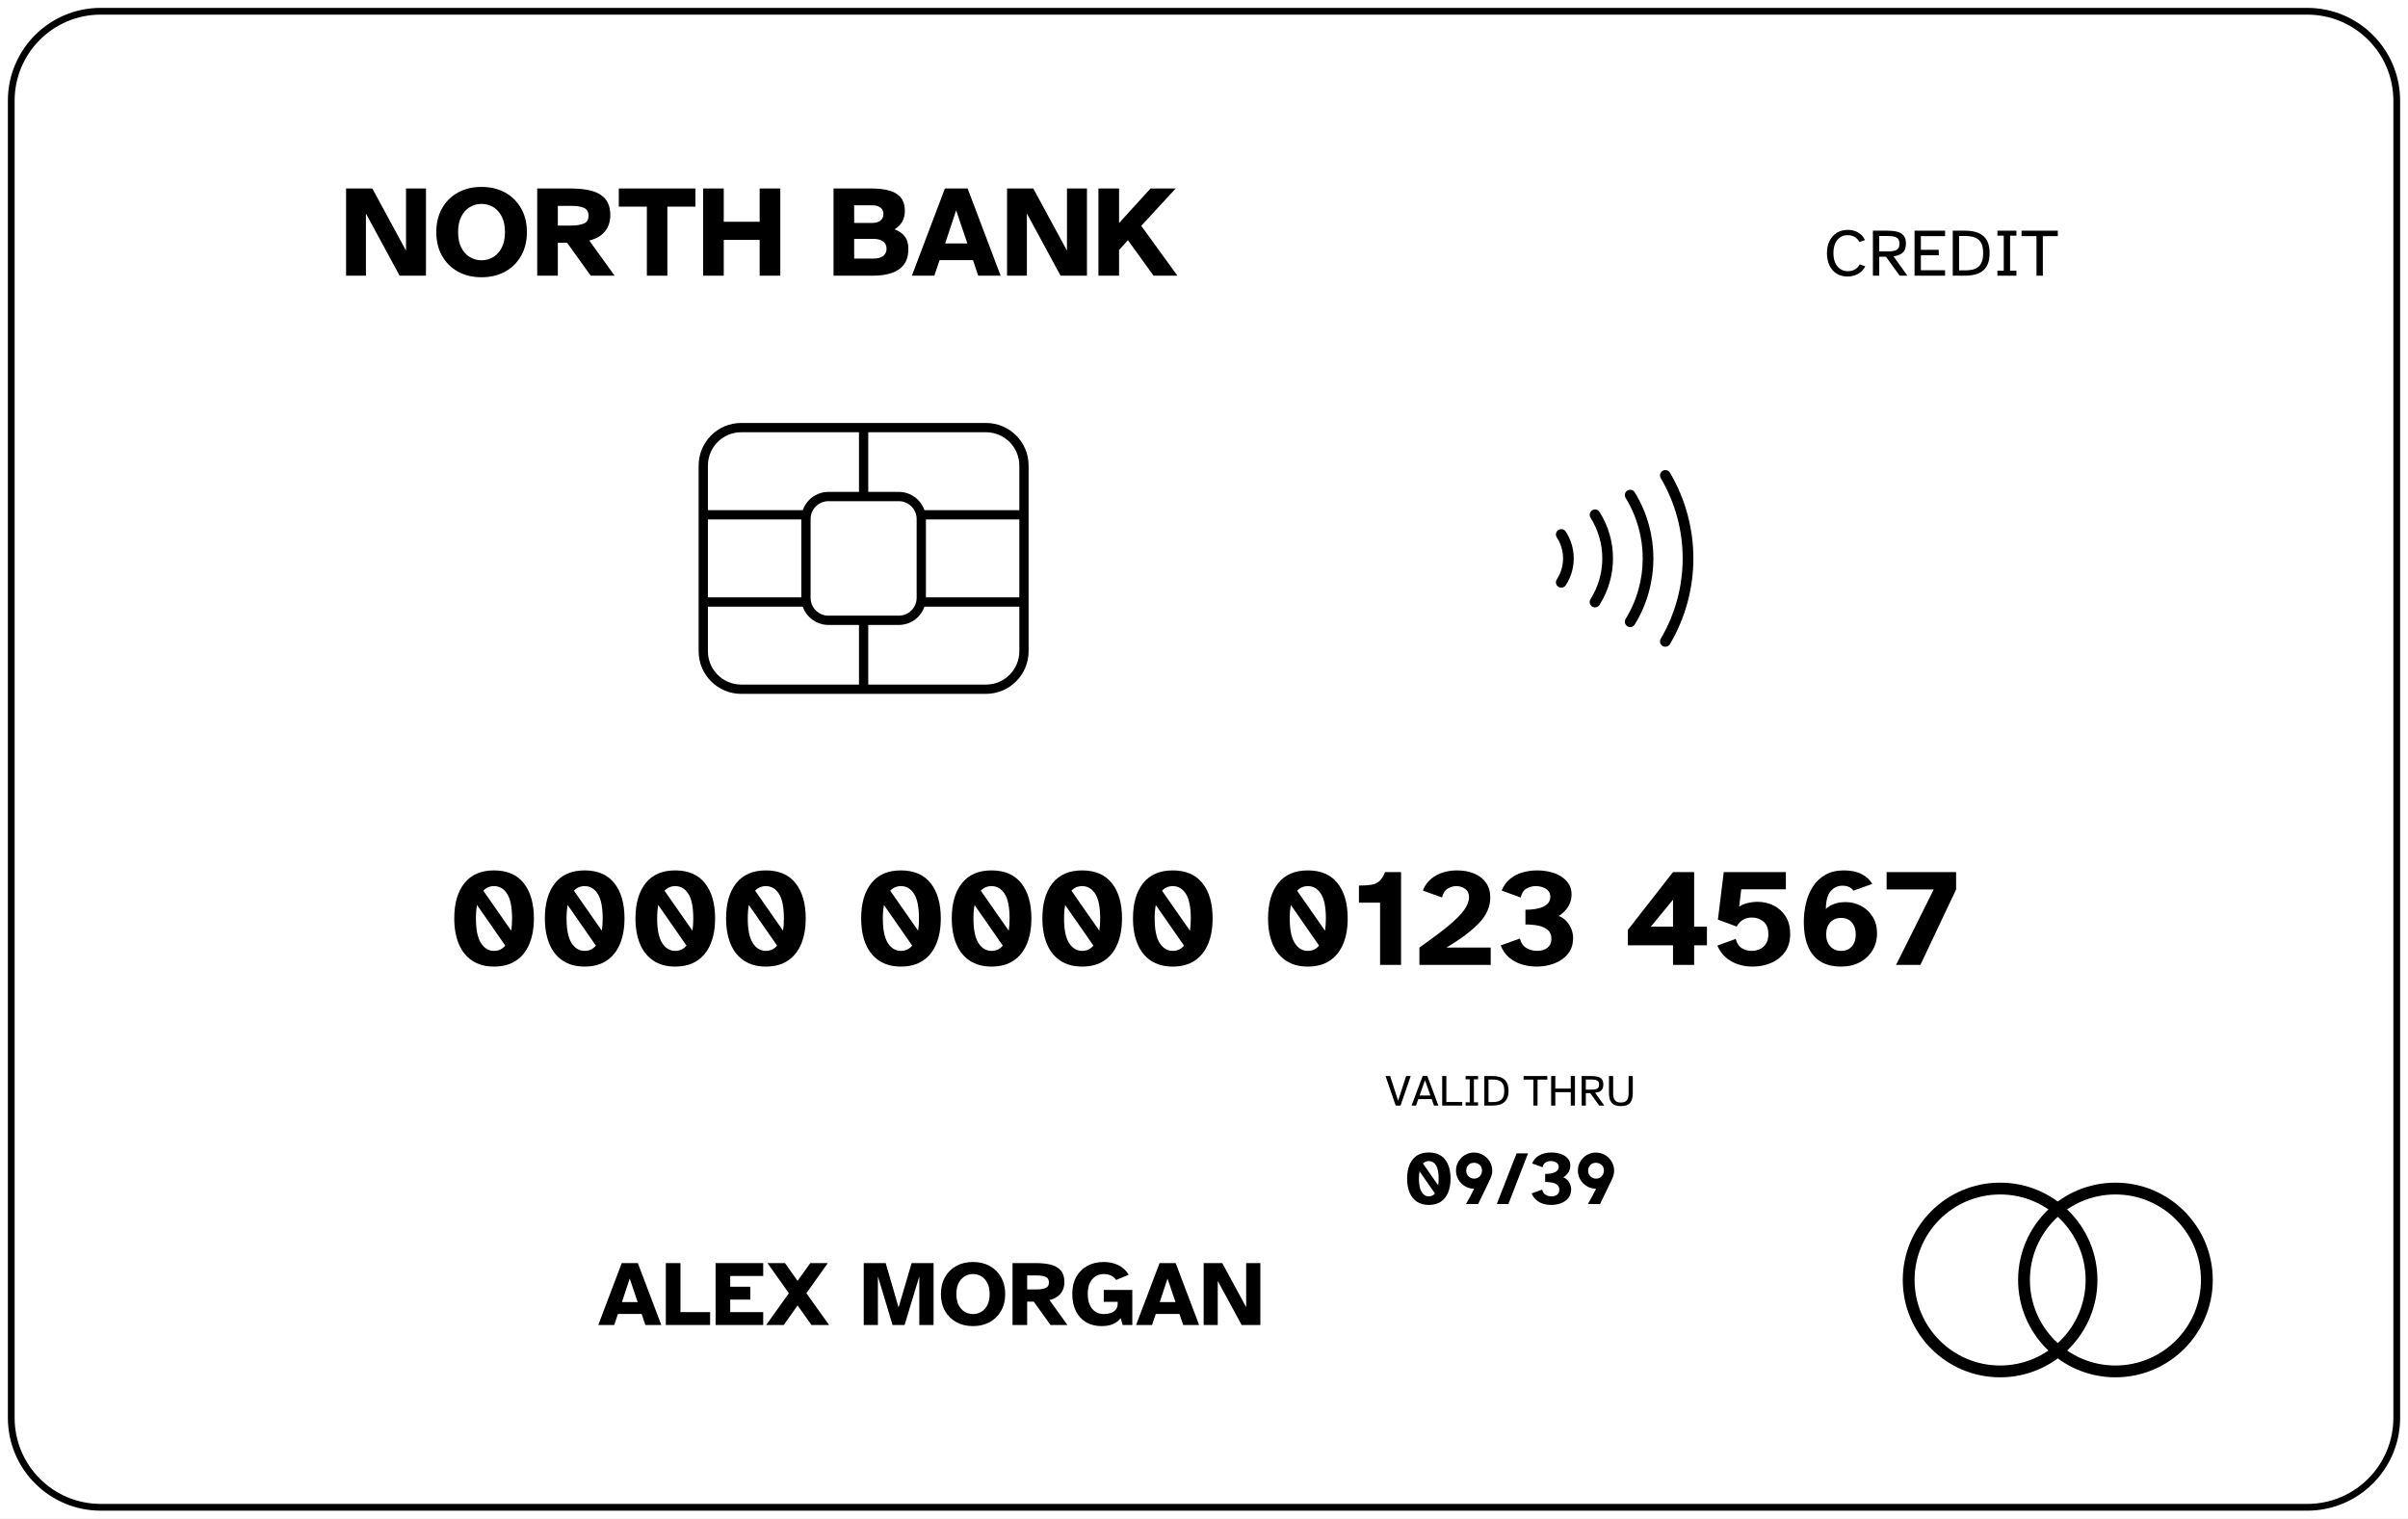
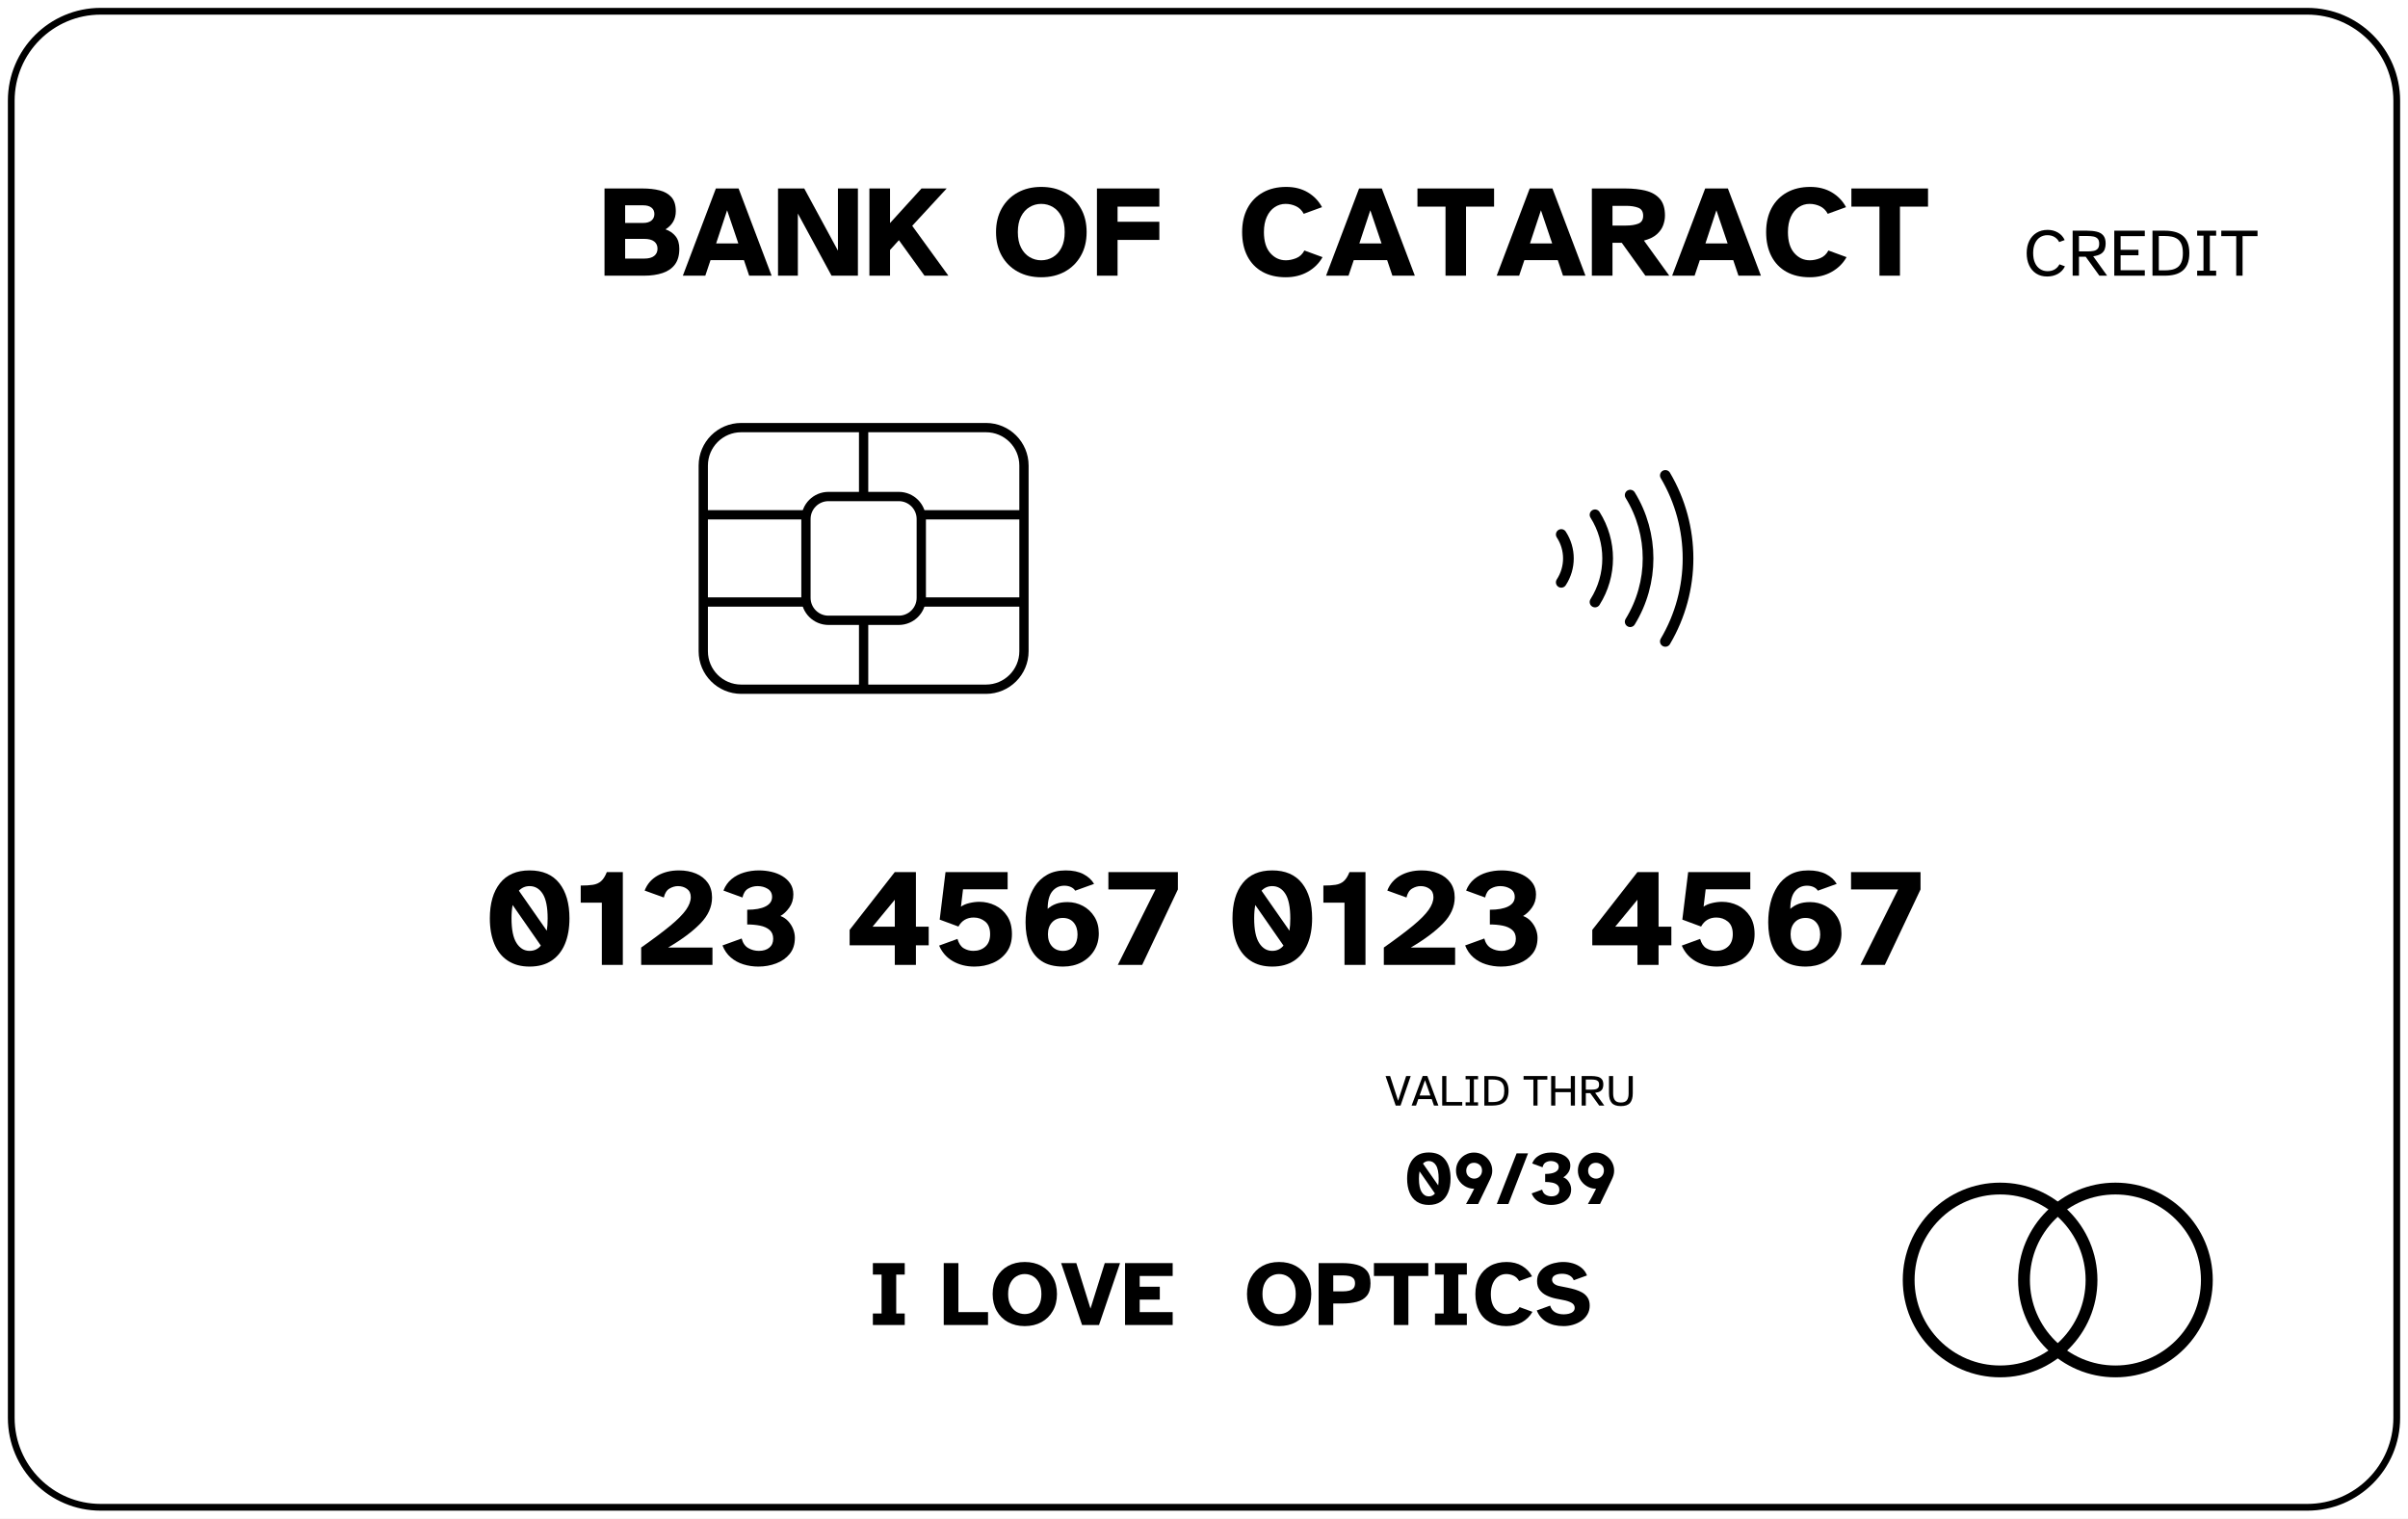
<svg xmlns="http://www.w3.org/2000/svg" width="856" height="539.8" viewBox="0 0 85.6 53.98" fill="#000">
  <rect width="85.6" height="53.98" fill="#fff" />
  <rect x=".4" y=".4" width="84.8" height="53.18" rx="3.18" fill="none" stroke="#000" stroke-width=".24" />
-   <path transform="translate(12.09865 9.8) scale(0.00464072 -0.00464072)" d="M44 0V668H245L503 192V668H656V0H454L196 476V0Z" />
-   <path transform="translate(15.34716 9.8) scale(0.00464072 -0.00464072)" d="M381 -12Q279 -12 201.0 31.0Q123 74 79.0 152.0Q35 230 35 334Q35 438 79.0 516.0Q123 594 201.0 637.0Q279 680 381 680Q484 680 562.0 637.0Q640 594 684.5 516.0Q729 438 729 334Q729 230 684.5 152.0Q640 74 562.0 31.0Q484 -12 381 -12ZM381 118Q430 118 471.0 142.5Q512 167 536.5 215.0Q561 263 561 334Q561 405 536.5 453.0Q512 501 471.0 525.5Q430 550 381 550Q333 550 292.0 525.5Q251 501 226.5 453.0Q202 405 202 334Q202 263 226.5 215.0Q251 167 292.0 142.5Q333 118 381 118Z" />
-   <path transform="translate(18.89266 9.8) scale(0.00464072 -0.00464072)" d="M44 0V668H301Q388 668 456.5 651.0Q525 634 564.5 589.0Q604 544 604 461Q604 423 590.0 385.5Q576 348 541.5 317.0Q507 286 443 269L637 0H454L273 252H202V0ZM202 384H306Q362 384 399.5 398.5Q437 413 437 459Q437 506 399.5 520.5Q362 535 306 535H202Z" />
-   <path transform="translate(21.92769 9.8) scale(0.00464072 -0.00464072)" d="M230 0V529H15V668H602V529H387V0Z" />
-   <path transform="translate(24.79102 9.8) scale(0.00464072 -0.00464072)" d="M44 0V668H202V413H477V668H635V0H477V274H202V0Z" />
-   <path transform="translate(29.4271 9.8) scale(0.00464072 -0.00464072)" d="M44 0V668H336Q409 668 466.0 653.5Q523 639 556.5 601.5Q590 564 590 494Q590 448 569.5 413.0Q549 378 511 355Q558 339 587.5 303.0Q617 267 617 206Q617 131 583.5 86.0Q550 41 489.0 20.5Q428 0 347 0ZM202 404H341Q381 404 403.5 422.5Q426 441 426 472Q426 504 403.5 521.5Q381 539 341 539H202ZM202 131H348Q399 131 424.5 151.5Q450 172 450 207Q450 242 424.5 262.0Q399 282 348 282H202Z" />
-   <path transform="translate(32.39251 9.8) scale(0.00464072 -0.00464072)" d="M5 0 258 668H432L685 0H513L473 119H217L177 0ZM260 247H430L344 501Z" />
-   <path transform="translate(35.59461 9.8) scale(0.00464072 -0.00464072)" d="M44 0V668H245L503 192V668H656V0H454L196 476V0Z" />
-   <path transform="translate(38.84311 9.8) scale(0.00464072 -0.00464072)" d="M44 0V668H202V403L443 668H636L372 382L649 0H466L270 272L202 197V0Z" />
-   <path transform="translate(64.82515 9.8) scale(0.00239521 -0.00239521)" d="M353 -12Q258 -12 190.0 32.5Q122 77 86.0 155.0Q50 233 50 335Q50 439 88.5 516.5Q127 594 197.0 637.0Q267 680 361 680Q445 680 512.5 641.0Q580 602 614 529L532 499Q510 544 465.5 572.5Q421 601 356 601Q297 601 249.5 571.0Q202 541 174.0 481.5Q146 422 146 335Q146 251 173.0 191.0Q200 131 248.5 99.0Q297 67 359 67Q424 67 468.5 95.0Q513 123 536 169L618 139Q582 65 512.0 26.5Q442 -12 353 -12Z" />
-   <path transform="translate(66.39641 9.8) scale(0.00239521 -0.00239521)" d="M76 0V668H288Q370 668 432.5 653.5Q495 639 530.5 597.5Q566 556 566 476Q566 431 552.0 392.0Q538 353 498.5 326.0Q459 299 381 288L588 0H473L270 281H170V0ZM170 360H295Q344 360 383.5 367.0Q423 374 446.5 398.5Q470 423 470 474Q470 526 446.5 550.0Q423 574 383.5 581.5Q344 589 295 589H170Z" />
-   <path transform="translate(67.87665 9.8) scale(0.00239521 -0.00239521)" d="M76 0V668H529V587H170V384H435V303H170V81H529V0Z" />
-   <path transform="translate(69.23473 9.8) scale(0.00239521 -0.00239521)" d="M76 0V668H258Q338 668 404.5 651.5Q471 635 520.0 597.0Q569 559 596.0 494.5Q623 430 623 335Q623 239 596.0 174.5Q569 110 520.0 71.5Q471 33 404.5 16.5Q338 0 258 0ZM170 79H256Q308 79 356.5 87.5Q405 96 443.5 121.5Q482 147 504.5 198.5Q527 250 527 335Q527 420 504.5 470.5Q482 521 443.5 546.5Q405 572 356.5 580.5Q308 589 256 589H170Z" />
-   <path transform="translate(70.84671 9.8) scale(0.00239521 -0.00239521)" d="M66 0V74H160V594H66V668H348V594H254V74H348V0Z" />
-   <path transform="translate(71.83832 9.8) scale(0.00239521 -0.00239521)" d="M232 0V587H10V668H548V587H326V0Z" />
+   <path transform="translate(21.28533 9.8) scale(0.00464072 -0.00464072)" d="M44 0V668H336Q409 668 466.0 653.5Q523 639 556.5 601.5Q590 564 590 494Q590 448 569.5 413.0Q549 378 511 355Q558 339 587.5 303.0Q617 267 617 206Q617 131 583.5 86.0Q550 41 489.0 20.5Q428 0 347 0ZM202 404H341Q381 404 403.5 422.5Q426 441 426 472Q426 504 403.5 521.5Q381 539 341 539H202ZM202 131H348Q399 131 424.5 151.5Q450 172 450 207Q450 242 424.5 262.0Q399 282 348 282H202Z" />
+   <path transform="translate(24.25075 9.8) scale(0.00464072 -0.00464072)" d="M5 0 258 668H432L685 0H513L473 119H217L177 0ZM260 247H430L344 501Z" />
+   <path transform="translate(27.45284 9.8) scale(0.00464072 -0.00464072)" d="M44 0V668H245L503 192V668H656V0H454L196 476V0Z" />
+   <path transform="translate(30.70135 9.8) scale(0.00464072 -0.00464072)" d="M44 0V668H202V403L443 668H636L372 382L649 0H466L270 272L202 197V0Z" />
+   <path transform="translate(35.24461 9.8) scale(0.00464072 -0.00464072)" d="M381 -12Q279 -12 201.0 31.0Q123 74 79.0 152.0Q35 230 35 334Q35 438 79.0 516.0Q123 594 201.0 637.0Q279 680 381 680Q484 680 562.0 637.0Q640 594 684.5 516.0Q729 438 729 334Q729 230 684.5 152.0Q640 74 562.0 31.0Q484 -12 381 -12ZM381 118Q430 118 471.0 142.5Q512 167 536.5 215.0Q561 263 561 334Q561 405 536.5 453.0Q512 501 471.0 525.5Q430 550 381 550Q333 550 292.0 525.5Q251 501 226.5 453.0Q202 405 202 334Q202 263 226.5 215.0Q251 167 292.0 142.5Q333 118 381 118Z" />
+   <path transform="translate(38.79012 9.8) scale(0.00464072 -0.00464072)" d="M44 0V668H522V529H202V413H522V274H202V0Z" />
+   <path transform="translate(43.99281 9.8) scale(0.00464072 -0.00464072)" d="M369 -12Q265 -12 190.0 30.0Q115 72 75.0 150.0Q35 228 35 334Q35 440 76.5 517.5Q118 595 194.0 637.5Q270 680 373 680Q468 680 538.5 638.0Q609 596 647 525L507 474Q485 515 447.0 532.5Q409 550 368 550Q322 550 284.0 524.5Q246 499 224.0 450.5Q202 402 202 334Q202 229 250.5 173.5Q299 118 370 118Q408 118 448.5 134.0Q489 150 512 193L651 142Q611 71 537.5 29.5Q464 -12 369 -12Z" />
+   <path transform="translate(47.11602 9.8) scale(0.00464072 -0.00464072)" d="M5 0 258 668H432L685 0H513L473 119H217L177 0ZM260 247H430L344 501Z" />
+   <path transform="translate(50.31811 9.8) scale(0.00464072 -0.00464072)" d="M230 0V529H15V668H602V529H387V0Z" />
+   <path transform="translate(53.18144 9.8) scale(0.00464072 -0.00464072)" d="M5 0 258 668H432L685 0H513L473 119H217L177 0ZM260 247H430L344 501Z" />
+   <path transform="translate(56.38353 9.8) scale(0.00464072 -0.00464072)" d="M44 0V668H301Q388 668 456.5 651.0Q525 634 564.5 589.0Q604 544 604 461Q604 423 590.0 385.5Q576 348 541.5 317.0Q507 286 443 269L637 0H454L273 252H202V0ZM202 384H306Q362 384 399.5 398.5Q437 413 437 459Q437 506 399.5 520.5Q362 535 306 535H202Z" />
+   <path transform="translate(59.41856 9.8) scale(0.00464072 -0.00464072)" d="M5 0 258 668H432L685 0H513L473 119H217L177 0ZM260 247H430L344 501Z" />
+   <path transform="translate(62.62066 9.8) scale(0.00464072 -0.00464072)" d="M369 -12Q265 -12 190.0 30.0Q115 72 75.0 150.0Q35 228 35 334Q35 440 76.5 517.5Q118 595 194.0 637.5Q270 680 373 680Q468 680 538.5 638.0Q609 596 647 525L507 474Q485 515 447.0 532.5Q409 550 368 550Q322 550 284.0 524.5Q246 499 224.0 450.5Q202 402 202 334Q202 229 250.5 173.5Q299 118 370 118Q408 118 448.5 134.0Q489 150 512 193L651 142Q611 71 537.5 29.5Q464 -12 369 -12Z" />
+   <path transform="translate(65.74386 9.8) scale(0.00464072 -0.00464072)" d="M230 0V529H15V668H602V529H387V0Z" />
+   <path transform="translate(71.92515 9.8) scale(0.00239521 -0.00239521)" d="M353 -12Q258 -12 190.0 32.5Q122 77 86.0 155.0Q50 233 50 335Q50 439 88.5 516.5Q127 594 197.0 637.0Q267 680 361 680Q445 680 512.5 641.0Q580 602 614 529L532 499Q510 544 465.5 572.5Q421 601 356 601Q297 601 249.5 571.0Q202 541 174.0 481.5Q146 422 146 335Q146 251 173.0 191.0Q200 131 248.5 99.0Q297 67 359 67Q424 67 468.5 95.0Q513 123 536 169L618 139Q582 65 512.0 26.5Q442 -12 353 -12Z" />
+   <path transform="translate(73.49641 9.8) scale(0.00239521 -0.00239521)" d="M76 0V668H288Q370 668 432.5 653.5Q495 639 530.5 597.5Q566 556 566 476Q566 431 552.0 392.0Q538 353 498.5 326.0Q459 299 381 288L588 0H473L270 281H170V0ZM170 360H295Q344 360 383.5 367.0Q423 374 446.5 398.5Q470 423 470 474Q470 526 446.5 550.0Q423 574 383.5 581.5Q344 589 295 589H170Z" />
+   <path transform="translate(74.97665 9.8) scale(0.00239521 -0.00239521)" d="M76 0V668H529V587H170V384H435V303H170V81H529V0Z" />
+   <path transform="translate(76.33473 9.8) scale(0.00239521 -0.00239521)" d="M76 0V668H258Q338 668 404.5 651.5Q471 635 520.0 597.0Q569 559 596.0 494.5Q623 430 623 335Q623 239 596.0 174.5Q569 110 520.0 71.5Q471 33 404.5 16.5Q338 0 258 0ZM170 79H256Q308 79 356.5 87.5Q405 96 443.5 121.5Q482 147 504.5 198.5Q527 250 527 335Q527 420 504.5 470.5Q482 521 443.5 546.5Q405 572 356.5 580.5Q308 589 256 589H170Z" />
+   <path transform="translate(77.94671 9.8) scale(0.00239521 -0.00239521)" d="M66 0V74H160V594H66V668H348V594H254V74H348V0Z" />
+   <path transform="translate(78.93832 9.8) scale(0.00239521 -0.00239521)" d="M232 0V587H10V668H548V587H326V0Z" />
  <g fill="none" stroke="#000" stroke-width=".33">
    <rect x="25" y="15.2" width="11.4" height="9.3" rx="1.35" />
    <rect x="28.65" y="17.65" width="4.1" height="4.4" rx=".8" />
    <path d="M30.7 15.2v2.45m0 4.4v2.45M25 18.3h3.65m4.1 0h3.65M25 21.4h3.65m4.1 0h3.65" />
  </g>
  <path d="M55.5 19a1.55 1.55 0 0 1 0 1.7m1.2-2.4a2.9 2.9 0 0 1 0 3.1m1.25-3.8a4.3 4.3 0 0 1 0 4.5m1.25-5.2a5.8 5.8 0 0 1 0 5.9" fill="none" stroke="#000" stroke-width=".38" stroke-linecap="round" />
-   <path transform="translate(15.92575 34.3) scale(0.00494012 -0.00494012)" d="M331 -12Q238 -12 174.0 30.5Q110 73 77.5 151.0Q45 229 45 335Q45 496 118.0 588.0Q191 680 331 680Q472 680 545.0 588.0Q618 496 618 335Q618 229 585.5 151.0Q553 73 489.0 30.5Q425 -12 331 -12ZM455 246Q461 285 461 334Q461 456 425.5 511.5Q390 567 331 567Q286 567 254 534ZM331 101Q381 101 412 139L209 431Q205 410 203.0 386.5Q201 363 201 335Q201 214 237.0 157.5Q273 101 331 101Z" />
-   <path transform="translate(19.14671 34.3) scale(0.00494012 -0.00494012)" d="M331 -12Q238 -12 174.0 30.5Q110 73 77.5 151.0Q45 229 45 335Q45 496 118.0 588.0Q191 680 331 680Q472 680 545.0 588.0Q618 496 618 335Q618 229 585.5 151.0Q553 73 489.0 30.5Q425 -12 331 -12ZM455 246Q461 285 461 334Q461 456 425.5 511.5Q390 567 331 567Q286 567 254 534ZM331 101Q381 101 412 139L209 431Q205 410 203.0 386.5Q201 363 201 335Q201 214 237.0 157.5Q273 101 331 101Z" />
-   <path transform="translate(22.36766 34.3) scale(0.00494012 -0.00494012)" d="M331 -12Q238 -12 174.0 30.5Q110 73 77.5 151.0Q45 229 45 335Q45 496 118.0 588.0Q191 680 331 680Q472 680 545.0 588.0Q618 496 618 335Q618 229 585.5 151.0Q553 73 489.0 30.5Q425 -12 331 -12ZM455 246Q461 285 461 334Q461 456 425.5 511.5Q390 567 331 567Q286 567 254 534ZM331 101Q381 101 412 139L209 431Q205 410 203.0 386.5Q201 363 201 335Q201 214 237.0 157.5Q273 101 331 101Z" />
-   <path transform="translate(25.58862 34.3) scale(0.00494012 -0.00494012)" d="M331 -12Q238 -12 174.0 30.5Q110 73 77.5 151.0Q45 229 45 335Q45 496 118.0 588.0Q191 680 331 680Q472 680 545.0 588.0Q618 496 618 335Q618 229 585.5 151.0Q553 73 489.0 30.5Q425 -12 331 -12ZM455 246Q461 285 461 334Q461 456 425.5 511.5Q390 567 331 567Q286 567 254 534ZM331 101Q381 101 412 139L209 431Q205 410 203.0 386.5Q201 363 201 335Q201 214 237.0 157.5Q273 101 331 101Z" />
-   <path transform="translate(30.39042 34.3) scale(0.00494012 -0.00494012)" d="M331 -12Q238 -12 174.0 30.5Q110 73 77.5 151.0Q45 229 45 335Q45 496 118.0 588.0Q191 680 331 680Q472 680 545.0 588.0Q618 496 618 335Q618 229 585.5 151.0Q553 73 489.0 30.5Q425 -12 331 -12ZM455 246Q461 285 461 334Q461 456 425.5 511.5Q390 567 331 567Q286 567 254 534ZM331 101Q381 101 412 139L209 431Q205 410 203.0 386.5Q201 363 201 335Q201 214 237.0 157.5Q273 101 331 101Z" />
-   <path transform="translate(33.61138 34.3) scale(0.00494012 -0.00494012)" d="M331 -12Q238 -12 174.0 30.5Q110 73 77.5 151.0Q45 229 45 335Q45 496 118.0 588.0Q191 680 331 680Q472 680 545.0 588.0Q618 496 618 335Q618 229 585.5 151.0Q553 73 489.0 30.5Q425 -12 331 -12ZM455 246Q461 285 461 334Q461 456 425.5 511.5Q390 567 331 567Q286 567 254 534ZM331 101Q381 101 412 139L209 431Q205 410 203.0 386.5Q201 363 201 335Q201 214 237.0 157.5Q273 101 331 101Z" />
-   <path transform="translate(36.83234 34.3) scale(0.00494012 -0.00494012)" d="M331 -12Q238 -12 174.0 30.5Q110 73 77.5 151.0Q45 229 45 335Q45 496 118.0 588.0Q191 680 331 680Q472 680 545.0 588.0Q618 496 618 335Q618 229 585.5 151.0Q553 73 489.0 30.5Q425 -12 331 -12ZM455 246Q461 285 461 334Q461 456 425.5 511.5Q390 567 331 567Q286 567 254 534ZM331 101Q381 101 412 139L209 431Q205 410 203.0 386.5Q201 363 201 335Q201 214 237.0 157.5Q273 101 331 101Z" />
-   <path transform="translate(40.05329 34.3) scale(0.00494012 -0.00494012)" d="M331 -12Q238 -12 174.0 30.5Q110 73 77.5 151.0Q45 229 45 335Q45 496 118.0 588.0Q191 680 331 680Q472 680 545.0 588.0Q618 496 618 335Q618 229 585.5 151.0Q553 73 489.0 30.5Q425 -12 331 -12ZM455 246Q461 285 461 334Q461 456 425.5 511.5Q390 567 331 567Q286 567 254 534ZM331 101Q381 101 412 139L209 431Q205 410 203.0 386.5Q201 363 201 335Q201 214 237.0 157.5Q273 101 331 101Z" />
-   <path transform="translate(44.85509 34.3) scale(0.00494012 -0.00494012)" d="M331 -12Q238 -12 174.0 30.5Q110 73 77.5 151.0Q45 229 45 335Q45 496 118.0 588.0Q191 680 331 680Q472 680 545.0 588.0Q618 496 618 335Q618 229 585.5 151.0Q553 73 489.0 30.5Q425 -12 331 -12ZM455 246Q461 285 461 334Q461 456 425.5 511.5Q390 567 331 567Q286 567 254 534ZM331 101Q381 101 412 139L209 431Q205 410 203.0 386.5Q201 363 201 335Q201 214 237.0 157.5Q273 101 331 101Z" />
-   <path transform="translate(48.07605 34.3) scale(0.00494012 -0.00494012)" d="M199 0V448H47V571Q100 571 135.0 576.5Q170 582 193.5 602.5Q217 623 235 668H350V0Z" />
-   <path transform="translate(50.28922 34.3) scale(0.00494012 -0.00494012)" d="M34 0V125Q166 218 244.0 282.5Q322 347 356.5 396.0Q391 445 391 488Q391 527 363.5 547.0Q336 567 299 567Q268 567 238.0 549.5Q208 532 197 485L59 535Q86 605 152.0 642.5Q218 680 306 680Q374 680 428.0 657.5Q482 635 513.0 591.5Q544 548 544 485Q544 384 459.5 297.5Q375 211 228 125H547V0Z" />
-   <path transform="translate(53.18413 34.3) scale(0.00494012 -0.00494012)" d="M291 -12Q235 -12 183.5 4.0Q132 20 93.0 53.5Q54 87 33 140L171 190Q184 141 219.0 121.0Q254 101 295 101Q342 101 370.0 124.0Q398 147 398 188Q398 229 372.0 251.5Q346 274 303.5 282.5Q261 291 211 291V397Q297 397 343.5 421.0Q390 445 390 489Q390 528 358.5 547.5Q327 567 286 567Q249 567 218.0 549.0Q187 531 177 485L40 535Q60 586 99.0 618.0Q138 650 189.0 665.0Q240 680 295 680Q341 680 385.0 670.0Q429 660 464.5 638.5Q500 617 521.5 584.5Q543 552 543 507Q543 453 514.0 412.5Q485 372 450 352Q483 340 506.5 314.0Q530 288 542.0 257.0Q554 226 554 195Q554 125 517.0 79.5Q480 34 420.0 11.0Q360 -12 291 -12Z" />
-   <path transform="translate(57.75374 34.3) scale(0.00494012 -0.00494012)" d="M348 0V141H23V252L348 668H500V275H592V141H500V0ZM188 275H348V469Z" />
-   <path transform="translate(60.84626 34.3) scale(0.00494012 -0.00494012)" d="M295 -12Q208 -12 140.5 26.5Q73 65 41 139L173 187Q187 138 218.5 119.5Q250 101 287 101Q340 101 374.0 132.0Q408 163 408 221Q408 283 372.5 312.0Q337 341 290 341Q216 341 180 276L45 326L87 668H534V544H213L198 419Q221 436 258.5 445.0Q296 454 331 454Q391 454 444.5 428.0Q498 402 531.5 350.5Q565 299 565 221Q565 145 527.5 93.0Q490 41 428.5 14.5Q367 -12 295 -12Z" />
-   <path transform="translate(63.86961 34.3) scale(0.00494012 -0.00494012)" d="M321 -12Q225 -12 165.5 28.0Q106 68 78.5 140.0Q51 212 51 306Q51 378 67.0 445.0Q83 512 117.5 565.0Q152 618 207.0 649.0Q262 680 340 680Q416 680 467.0 653.5Q518 627 544 583L408 534Q398 551 377.0 560.5Q356 570 330 570Q277 570 243.5 529.5Q210 489 210 403Q235 426 269.5 439.0Q304 452 353 452Q412 452 463.5 424.5Q515 397 546.5 346.5Q578 296 578 227Q578 158 545.0 104.0Q512 50 454.0 19.0Q396 -12 321 -12ZM320 101Q369 101 397.0 133.5Q425 166 425 219Q425 272 397.0 305.0Q369 338 319 338Q271 338 241.5 306.0Q212 274 212 220Q212 166 241.5 133.5Q271 101 320 101Z" />
-   <path transform="translate(66.99177 34.3) scale(0.00494012 -0.00494012)" d="M83 0 354 543H15V668H515V543L258 0Z" />
+   <path transform="translate(17.19042 34.3) scale(0.00494012 -0.00494012)" d="M331 -12Q238 -12 174.0 30.5Q110 73 77.5 151.0Q45 229 45 335Q45 496 118.0 588.0Q191 680 331 680Q472 680 545.0 588.0Q618 496 618 335Q618 229 585.5 151.0Q553 73 489.0 30.5Q425 -12 331 -12ZM455 246Q461 285 461 334Q461 456 425.5 511.5Q390 567 331 567Q286 567 254 534ZM331 101Q381 101 412 139L209 431Q205 410 203.0 386.5Q201 363 201 335Q201 214 237.0 157.5Q273 101 331 101Z" />
+   <path transform="translate(20.41138 34.3) scale(0.00494012 -0.00494012)" d="M199 0V448H47V571Q100 571 135.0 576.5Q170 582 193.5 602.5Q217 623 235 668H350V0Z" />
+   <path transform="translate(22.62455 34.3) scale(0.00494012 -0.00494012)" d="M34 0V125Q166 218 244.0 282.5Q322 347 356.5 396.0Q391 445 391 488Q391 527 363.5 547.0Q336 567 299 567Q268 567 238.0 549.5Q208 532 197 485L59 535Q86 605 152.0 642.5Q218 680 306 680Q374 680 428.0 657.5Q482 635 513.0 591.5Q544 548 544 485Q544 384 459.5 297.5Q375 211 228 125H547V0Z" />
+   <path transform="translate(25.51946 34.3) scale(0.00494012 -0.00494012)" d="M291 -12Q235 -12 183.5 4.0Q132 20 93.0 53.5Q54 87 33 140L171 190Q184 141 219.0 121.0Q254 101 295 101Q342 101 370.0 124.0Q398 147 398 188Q398 229 372.0 251.5Q346 274 303.5 282.5Q261 291 211 291V397Q297 397 343.5 421.0Q390 445 390 489Q390 528 358.5 547.5Q327 567 286 567Q249 567 218.0 549.0Q187 531 177 485L40 535Q60 586 99.0 618.0Q138 650 189.0 665.0Q240 680 295 680Q341 680 385.0 670.0Q429 660 464.5 638.5Q500 617 521.5 584.5Q543 552 543 507Q543 453 514.0 412.5Q485 372 450 352Q483 340 506.5 314.0Q530 288 542.0 257.0Q554 226 554 195Q554 125 517.0 79.5Q480 34 420.0 11.0Q360 -12 291 -12Z" />
+   <path transform="translate(30.08907 34.3) scale(0.00494012 -0.00494012)" d="M348 0V141H23V252L348 668H500V275H592V141H500V0ZM188 275H348V469Z" />
+   <path transform="translate(33.18159 34.3) scale(0.00494012 -0.00494012)" d="M295 -12Q208 -12 140.5 26.5Q73 65 41 139L173 187Q187 138 218.5 119.5Q250 101 287 101Q340 101 374.0 132.0Q408 163 408 221Q408 283 372.5 312.0Q337 341 290 341Q216 341 180 276L45 326L87 668H534V544H213L198 419Q221 436 258.5 445.0Q296 454 331 454Q391 454 444.5 428.0Q498 402 531.5 350.5Q565 299 565 221Q565 145 527.5 93.0Q490 41 428.5 14.5Q367 -12 295 -12Z" />
+   <path transform="translate(36.20494 34.3) scale(0.00494012 -0.00494012)" d="M321 -12Q225 -12 165.5 28.0Q106 68 78.5 140.0Q51 212 51 306Q51 378 67.0 445.0Q83 512 117.5 565.0Q152 618 207.0 649.0Q262 680 340 680Q416 680 467.0 653.5Q518 627 544 583L408 534Q398 551 377.0 560.5Q356 570 330 570Q277 570 243.5 529.5Q210 489 210 403Q235 426 269.5 439.0Q304 452 353 452Q412 452 463.5 424.5Q515 397 546.5 346.5Q578 296 578 227Q578 158 545.0 104.0Q512 50 454.0 19.0Q396 -12 321 -12ZM320 101Q369 101 397.0 133.5Q425 166 425 219Q425 272 397.0 305.0Q369 338 319 338Q271 338 241.5 306.0Q212 274 212 220Q212 166 241.5 133.5Q271 101 320 101Z" />
+   <path transform="translate(39.3271 34.3) scale(0.00494012 -0.00494012)" d="M83 0 354 543H15V668H515V543L258 0Z" />
+   <path transform="translate(43.59042 34.3) scale(0.00494012 -0.00494012)" d="M331 -12Q238 -12 174.0 30.5Q110 73 77.5 151.0Q45 229 45 335Q45 496 118.0 588.0Q191 680 331 680Q472 680 545.0 588.0Q618 496 618 335Q618 229 585.5 151.0Q553 73 489.0 30.5Q425 -12 331 -12ZM455 246Q461 285 461 334Q461 456 425.5 511.5Q390 567 331 567Q286 567 254 534ZM331 101Q381 101 412 139L209 431Q205 410 203.0 386.5Q201 363 201 335Q201 214 237.0 157.5Q273 101 331 101Z" />
+   <path transform="translate(46.81138 34.3) scale(0.00494012 -0.00494012)" d="M199 0V448H47V571Q100 571 135.0 576.5Q170 582 193.5 602.5Q217 623 235 668H350V0Z" />
+   <path transform="translate(49.02455 34.3) scale(0.00494012 -0.00494012)" d="M34 0V125Q166 218 244.0 282.5Q322 347 356.5 396.0Q391 445 391 488Q391 527 363.5 547.0Q336 567 299 567Q268 567 238.0 549.5Q208 532 197 485L59 535Q86 605 152.0 642.5Q218 680 306 680Q374 680 428.0 657.5Q482 635 513.0 591.5Q544 548 544 485Q544 384 459.5 297.5Q375 211 228 125H547V0Z" />
+   <path transform="translate(51.91946 34.3) scale(0.00494012 -0.00494012)" d="M291 -12Q235 -12 183.5 4.0Q132 20 93.0 53.5Q54 87 33 140L171 190Q184 141 219.0 121.0Q254 101 295 101Q342 101 370.0 124.0Q398 147 398 188Q398 229 372.0 251.5Q346 274 303.5 282.5Q261 291 211 291V397Q297 397 343.5 421.0Q390 445 390 489Q390 528 358.5 547.5Q327 567 286 567Q249 567 218.0 549.0Q187 531 177 485L40 535Q60 586 99.0 618.0Q138 650 189.0 665.0Q240 680 295 680Q341 680 385.0 670.0Q429 660 464.5 638.5Q500 617 521.5 584.5Q543 552 543 507Q543 453 514.0 412.5Q485 372 450 352Q483 340 506.5 314.0Q530 288 542.0 257.0Q554 226 554 195Q554 125 517.0 79.5Q480 34 420.0 11.0Q360 -12 291 -12Z" />
+   <path transform="translate(56.48907 34.3) scale(0.00494012 -0.00494012)" d="M348 0V141H23V252L348 668H500V275H592V141H500V0ZM188 275H348V469Z" />
+   <path transform="translate(59.58159 34.3) scale(0.00494012 -0.00494012)" d="M295 -12Q208 -12 140.5 26.5Q73 65 41 139L173 187Q187 138 218.5 119.5Q250 101 287 101Q340 101 374.0 132.0Q408 163 408 221Q408 283 372.5 312.0Q337 341 290 341Q216 341 180 276L45 326L87 668H534V544H213L198 419Q221 436 258.5 445.0Q296 454 331 454Q391 454 444.5 428.0Q498 402 531.5 350.5Q565 299 565 221Q565 145 527.5 93.0Q490 41 428.5 14.5Q367 -12 295 -12Z" />
+   <path transform="translate(62.60494 34.3) scale(0.00494012 -0.00494012)" d="M321 -12Q225 -12 165.5 28.0Q106 68 78.5 140.0Q51 212 51 306Q51 378 67.0 445.0Q83 512 117.5 565.0Q152 618 207.0 649.0Q262 680 340 680Q416 680 467.0 653.5Q518 627 544 583L408 534Q398 551 377.0 560.5Q356 570 330 570Q277 570 243.5 529.5Q210 489 210 403Q235 426 269.5 439.0Q304 452 353 452Q412 452 463.5 424.5Q515 397 546.5 346.5Q578 296 578 227Q578 158 545.0 104.0Q512 50 454.0 19.0Q396 -12 321 -12ZM320 101Q369 101 397.0 133.5Q425 166 425 219Q425 272 397.0 305.0Q369 338 319 338Q271 338 241.5 306.0Q212 274 212 220Q212 166 241.5 133.5Q271 101 320 101Z" />
+   <path transform="translate(65.7271 34.3) scale(0.00494012 -0.00494012)" d="M83 0 354 543H15V668H515V543L258 0Z" />
  <path transform="translate(49.23829 39.3) scale(0.00157186 -0.00157186)" d="M239 0 10 668H113L294 110L476 668H579L349 0Z" />
  <path transform="translate(50.16411 39.3) scale(0.00157186 -0.00157186)" d="M10 0 261 669H366L616 0H516L465 146H161L110 0ZM190 227H436L313 574Z" />
  <path transform="translate(51.14809 39.3) scale(0.00157186 -0.00157186)" d="M76 0V668H170V81H529V0Z" />
  <path transform="translate(51.99532 39.3) scale(0.00157186 -0.00157186)" d="M66 0V74H160V594H66V668H348V594H254V74H348V0Z" />
  <path transform="translate(52.64607 39.3) scale(0.00157186 -0.00157186)" d="M76 0V668H258Q338 668 404.5 651.5Q471 635 520.0 597.0Q569 559 596.0 494.5Q623 430 623 335Q623 239 596.0 174.5Q569 110 520.0 71.5Q471 33 404.5 16.5Q338 0 258 0ZM170 79H256Q308 79 356.5 87.5Q405 96 443.5 121.5Q482 147 504.5 198.5Q527 250 527 335Q527 420 504.5 470.5Q482 521 443.5 546.5Q405 572 356.5 580.5Q308 589 256 589H170Z" />
  <path transform="translate(54.14405 39.3) scale(0.00157186 -0.00157186)" d="M232 0V587H10V668H548V587H326V0Z" />
  <path transform="translate(55.02115 39.3) scale(0.00157186 -0.00157186)" d="M76 0V668H170V384H520V668H614V0H520V303H170V0Z" />
  <path transform="translate(56.10573 39.3) scale(0.00157186 -0.00157186)" d="M76 0V668H288Q370 668 432.5 653.5Q495 639 530.5 597.5Q566 556 566 476Q566 431 552.0 392.0Q538 353 498.5 326.0Q459 299 381 288L588 0H473L270 281H170V0ZM170 360H295Q344 360 383.5 367.0Q423 374 446.5 398.5Q470 423 470 474Q470 526 446.5 550.0Q423 574 383.5 581.5Q344 589 295 589H170Z" />
  <path transform="translate(57.07713 39.3) scale(0.00157186 -0.00157186)" d="M345 -12Q200 -12 138.0 60.5Q76 133 76 279V668H170V272Q170 173 209.5 121.0Q249 69 345 69Q441 69 480.5 121.0Q520 173 520 272V668H614V279Q614 133 552.5 60.5Q491 -12 345 -12Z" />
  <path transform="translate(49.89925 42.8) scale(0.00269461 -0.00269461)" d="M331 -12Q238 -12 174.0 30.5Q110 73 77.5 151.0Q45 229 45 335Q45 496 118.0 588.0Q191 680 331 680Q472 680 545.0 588.0Q618 496 618 335Q618 229 585.5 151.0Q553 73 489.0 30.5Q425 -12 331 -12ZM455 246Q461 285 461 334Q461 456 425.5 511.5Q390 567 331 567Q286 567 254 534ZM331 101Q381 101 412 139L209 431Q205 410 203.0 386.5Q201 363 201 335Q201 214 237.0 157.5Q273 101 331 101Z" />
  <path transform="translate(51.65614 42.8) scale(0.00269461 -0.00269461)" d="M170 0Q199 50 225.5 100.0Q252 150 278 202H267Q204 205 152.0 237.5Q100 270 69.0 323.0Q38 376 38 441Q38 507 70.0 561.0Q102 615 156.0 647.0Q210 679 275 679Q341 679 396.0 646.5Q451 614 483.5 559.5Q516 505 516 439Q516 408 507.5 379.0Q499 350 481 313Q449 246 410.0 165.0Q371 84 330 0ZM278 335Q322 335 352.0 366.5Q382 398 381 445Q380 492 348.0 518.0Q316 544 275 544Q228 544 200.5 513.0Q173 482 173 440Q173 391 205.5 363.0Q238 335 278 335Z" />
  <path transform="translate(53.16781 42.8) scale(0.00269461 -0.00269461)" d="M15 0 276 668H427L168 0Z" />
  <path transform="translate(54.35883 42.8) scale(0.00269461 -0.00269461)" d="M291 -12Q235 -12 183.5 4.0Q132 20 93.0 53.5Q54 87 33 140L171 190Q184 141 219.0 121.0Q254 101 295 101Q342 101 370.0 124.0Q398 147 398 188Q398 229 372.0 251.5Q346 274 303.5 282.5Q261 291 211 291V397Q297 397 343.5 421.0Q390 445 390 489Q390 528 358.5 547.5Q327 567 286 567Q249 567 218.0 549.0Q187 531 177 485L40 535Q60 586 99.0 618.0Q138 650 189.0 665.0Q240 680 295 680Q341 680 385.0 670.0Q429 660 464.5 638.5Q500 617 521.5 584.5Q543 552 543 507Q543 453 514.0 412.5Q485 372 450 352Q483 340 506.5 314.0Q530 288 542.0 257.0Q554 226 554 195Q554 125 517.0 79.5Q480 34 420.0 11.0Q360 -12 291 -12Z" />
  <path transform="translate(55.98907 42.8) scale(0.00269461 -0.00269461)" d="M170 0Q199 50 225.5 100.0Q252 150 278 202H267Q204 205 152.0 237.5Q100 270 69.0 323.0Q38 376 38 441Q38 507 70.0 561.0Q102 615 156.0 647.0Q210 679 275 679Q341 679 396.0 646.5Q451 614 483.5 559.5Q516 505 516 439Q516 408 507.5 379.0Q499 350 481 313Q449 246 410.0 165.0Q371 84 330 0ZM278 335Q322 335 352.0 366.5Q382 398 381 445Q380 492 348.0 518.0Q316 544 275 544Q228 544 200.5 513.0Q173 482 173 440Q173 391 205.5 363.0Q238 335 278 335Z" />
-   <path transform="translate(21.25195 47.1) scale(0.00329341 -0.00329341)" d="M5 0 258 668H432L685 0H513L473 119H217L177 0ZM260 247H430L344 501Z" />
-   <path transform="translate(23.5244 47.1) scale(0.00329341 -0.00329341)" d="M44 0V668H202V139H522V0Z" />
-   <path transform="translate(25.29296 47.1) scale(0.00329341 -0.00329341)" d="M44 0V668H558V529H202V413H419V274H202V139H558V0Z" />
-   <path transform="translate(27.20314 47.1) scale(0.00329341 -0.00329341)" d="M10 0 255 343 24 668H213L349 476L486 668H675L444 343L689 0H499L349 211L200 0Z" />
-   <path transform="translate(30.55913 47.1) scale(0.00329341 -0.00329341)" d="M44 0V668H281L420 189L561 668H798V0H644V525L485 0H355L197 525V0Z" />
-   <path transform="translate(33.33219 47.1) scale(0.00329341 -0.00329341)" d="M381 -12Q279 -12 201.0 31.0Q123 74 79.0 152.0Q35 230 35 334Q35 438 79.0 516.0Q123 594 201.0 637.0Q279 680 381 680Q484 680 562.0 637.0Q640 594 684.5 516.0Q729 438 729 334Q729 230 684.5 152.0Q640 74 562.0 31.0Q484 -12 381 -12ZM381 118Q430 118 471.0 142.5Q512 167 536.5 215.0Q561 263 561 334Q561 405 536.5 453.0Q512 501 471.0 525.5Q430 550 381 550Q333 550 292.0 525.5Q251 501 226.5 453.0Q202 405 202 334Q202 263 226.5 215.0Q251 167 292.0 142.5Q333 118 381 118Z" />
-   <path transform="translate(35.84835 47.1) scale(0.00329341 -0.00329341)" d="M44 0V668H301Q388 668 456.5 651.0Q525 634 564.5 589.0Q604 544 604 461Q604 423 590.0 385.5Q576 348 541.5 317.0Q507 286 443 269L637 0H454L273 252H202V0ZM202 384H306Q362 384 399.5 398.5Q437 413 437 459Q437 506 399.5 520.5Q362 535 306 535H202Z" />
-   <path transform="translate(38.00225 47.1) scale(0.00329341 -0.00329341)" d="M352 -12Q254 -12 183.0 30.5Q112 73 73.5 151.5Q35 230 35 336Q35 442 78.0 519.0Q121 596 197.5 638.0Q274 680 375 680Q463 680 533.5 645.0Q604 610 644 542L508 486Q492 512 458.5 531.0Q425 550 373 550Q326 550 287.0 526.0Q248 502 225.0 454.5Q202 407 202 336Q202 231 250.0 174.5Q298 118 376 118Q413 118 447.0 128.5Q481 139 503.0 164.0Q525 189 525 231V250H375V378H683V0H579L557 74Q493 -12 352 -12Z" />
-   <path transform="translate(40.37021 47.1) scale(0.00329341 -0.00329341)" d="M5 0 258 668H432L685 0H513L473 119H217L177 0ZM260 247H430L344 501Z" />
-   <path transform="translate(42.64266 47.1) scale(0.00329341 -0.00329341)" d="M44 0V668H245L503 192V668H656V0H454L196 476V0Z" />
+   <path transform="translate(30.84117 47.1) scale(0.00329341 -0.00329341)" d="M57 0V124H151V544H57V668H401V544H309V124H401V0Z" />
+   <path transform="translate(33.40344 47.1) scale(0.00329341 -0.00329341)" d="M44 0V668H202V139H522V0Z" />
+   <path transform="translate(35.17201 47.1) scale(0.00329341 -0.00329341)" d="M381 -12Q279 -12 201.0 31.0Q123 74 79.0 152.0Q35 230 35 334Q35 438 79.0 516.0Q123 594 201.0 637.0Q279 680 381 680Q484 680 562.0 637.0Q640 594 684.5 516.0Q729 438 729 334Q729 230 684.5 152.0Q640 74 562.0 31.0Q484 -12 381 -12ZM381 118Q430 118 471.0 142.5Q512 167 536.5 215.0Q561 263 561 334Q561 405 536.5 453.0Q512 501 471.0 525.5Q430 550 381 550Q333 550 292.0 525.5Q251 501 226.5 453.0Q202 405 202 334Q202 263 226.5 215.0Q251 167 292.0 142.5Q333 118 381 118Z" />
+   <path transform="translate(37.68817 47.1) scale(0.00329341 -0.00329341)" d="M236 0 10 668H174L327 177L481 668H646L419 0Z" />
+   <path transform="translate(39.84865 47.1) scale(0.00329341 -0.00329341)" d="M44 0V668H558V529H202V413H419V274H202V139H558V0Z" />
+   <path transform="translate(44.21332 47.1) scale(0.00329341 -0.00329341)" d="M381 -12Q279 -12 201.0 31.0Q123 74 79.0 152.0Q35 230 35 334Q35 438 79.0 516.0Q123 594 201.0 637.0Q279 680 381 680Q484 680 562.0 637.0Q640 594 684.5 516.0Q729 438 729 334Q729 230 684.5 152.0Q640 74 562.0 31.0Q484 -12 381 -12ZM381 118Q430 118 471.0 142.5Q512 167 536.5 215.0Q561 263 561 334Q561 405 536.5 453.0Q512 501 471.0 525.5Q430 550 381 550Q333 550 292.0 525.5Q251 501 226.5 453.0Q202 405 202 334Q202 263 226.5 215.0Q251 167 292.0 142.5Q333 118 381 118Z" />
+   <path transform="translate(46.72949 47.1) scale(0.00329341 -0.00329341)" d="M44 0V668H301Q388 668 456.5 650.0Q525 632 564.5 585.0Q604 538 604 450Q604 363 564.5 315.5Q525 268 456.5 250.0Q388 232 301 232H202V0ZM202 363H306Q343 363 372.5 370.0Q402 377 419.5 396.0Q437 415 437 450Q437 485 419.5 503.5Q402 522 372.5 528.5Q343 535 306 535H202Z" />
+   <path transform="translate(48.79117 47.1) scale(0.00329341 -0.00329341)" d="M230 0V529H15V668H602V529H387V0Z" />
+   <path transform="translate(50.8232 47.1) scale(0.00329341 -0.00329341)" d="M57 0V124H151V544H57V668H401V544H309V124H401V0Z" />
+   <path transform="translate(52.33159 47.1) scale(0.00329341 -0.00329341)" d="M369 -12Q265 -12 190.0 30.0Q115 72 75.0 150.0Q35 228 35 334Q35 440 76.5 517.5Q118 595 194.0 637.5Q270 680 373 680Q468 680 538.5 638.0Q609 596 647 525L507 474Q485 515 447.0 532.5Q409 550 368 550Q322 550 284.0 524.5Q246 499 224.0 450.5Q202 402 202 334Q202 229 250.5 173.5Q299 118 370 118Q408 118 448.5 134.0Q489 150 512 193L651 142Q611 71 537.5 29.5Q464 -12 369 -12Z" />
+   <path transform="translate(54.54805 47.1) scale(0.00329341 -0.00329341)" d="M314 -12Q205 -12 130.5 32.5Q56 77 25 157L169 209Q183 161 221.5 138.0Q260 115 315 115Q344 115 371.0 121.5Q398 128 416.0 143.5Q434 159 434 185Q434 220 400.0 239.5Q366 259 312 269L231 285Q177 296 130.5 318.5Q84 341 56.0 378.5Q28 416 28 473Q28 527 53.0 566.0Q78 605 119.5 630.0Q161 655 211.0 667.5Q261 680 311 680Q365 680 415.5 665.0Q466 650 506.0 618.5Q546 587 567 535L424 483Q411 517 377.5 535.0Q344 553 297 553Q251 553 220.5 536.5Q190 520 190 489Q190 464 211.0 446.0Q232 428 266 421L356 403Q397 395 439.0 382.5Q481 370 516.5 349.5Q552 329 574.0 295.0Q596 261 596 209Q596 156 571.5 114.5Q547 73 506.5 45.0Q466 17 416.0 2.5Q366 -12 314 -12Z" />
  <g fill="none" stroke="#000" stroke-width=".42">
    <circle cx="71.1" cy="45.5" r="3.25" />
    <circle cx="75.2" cy="45.5" r="3.25" />
  </g>
</svg>
